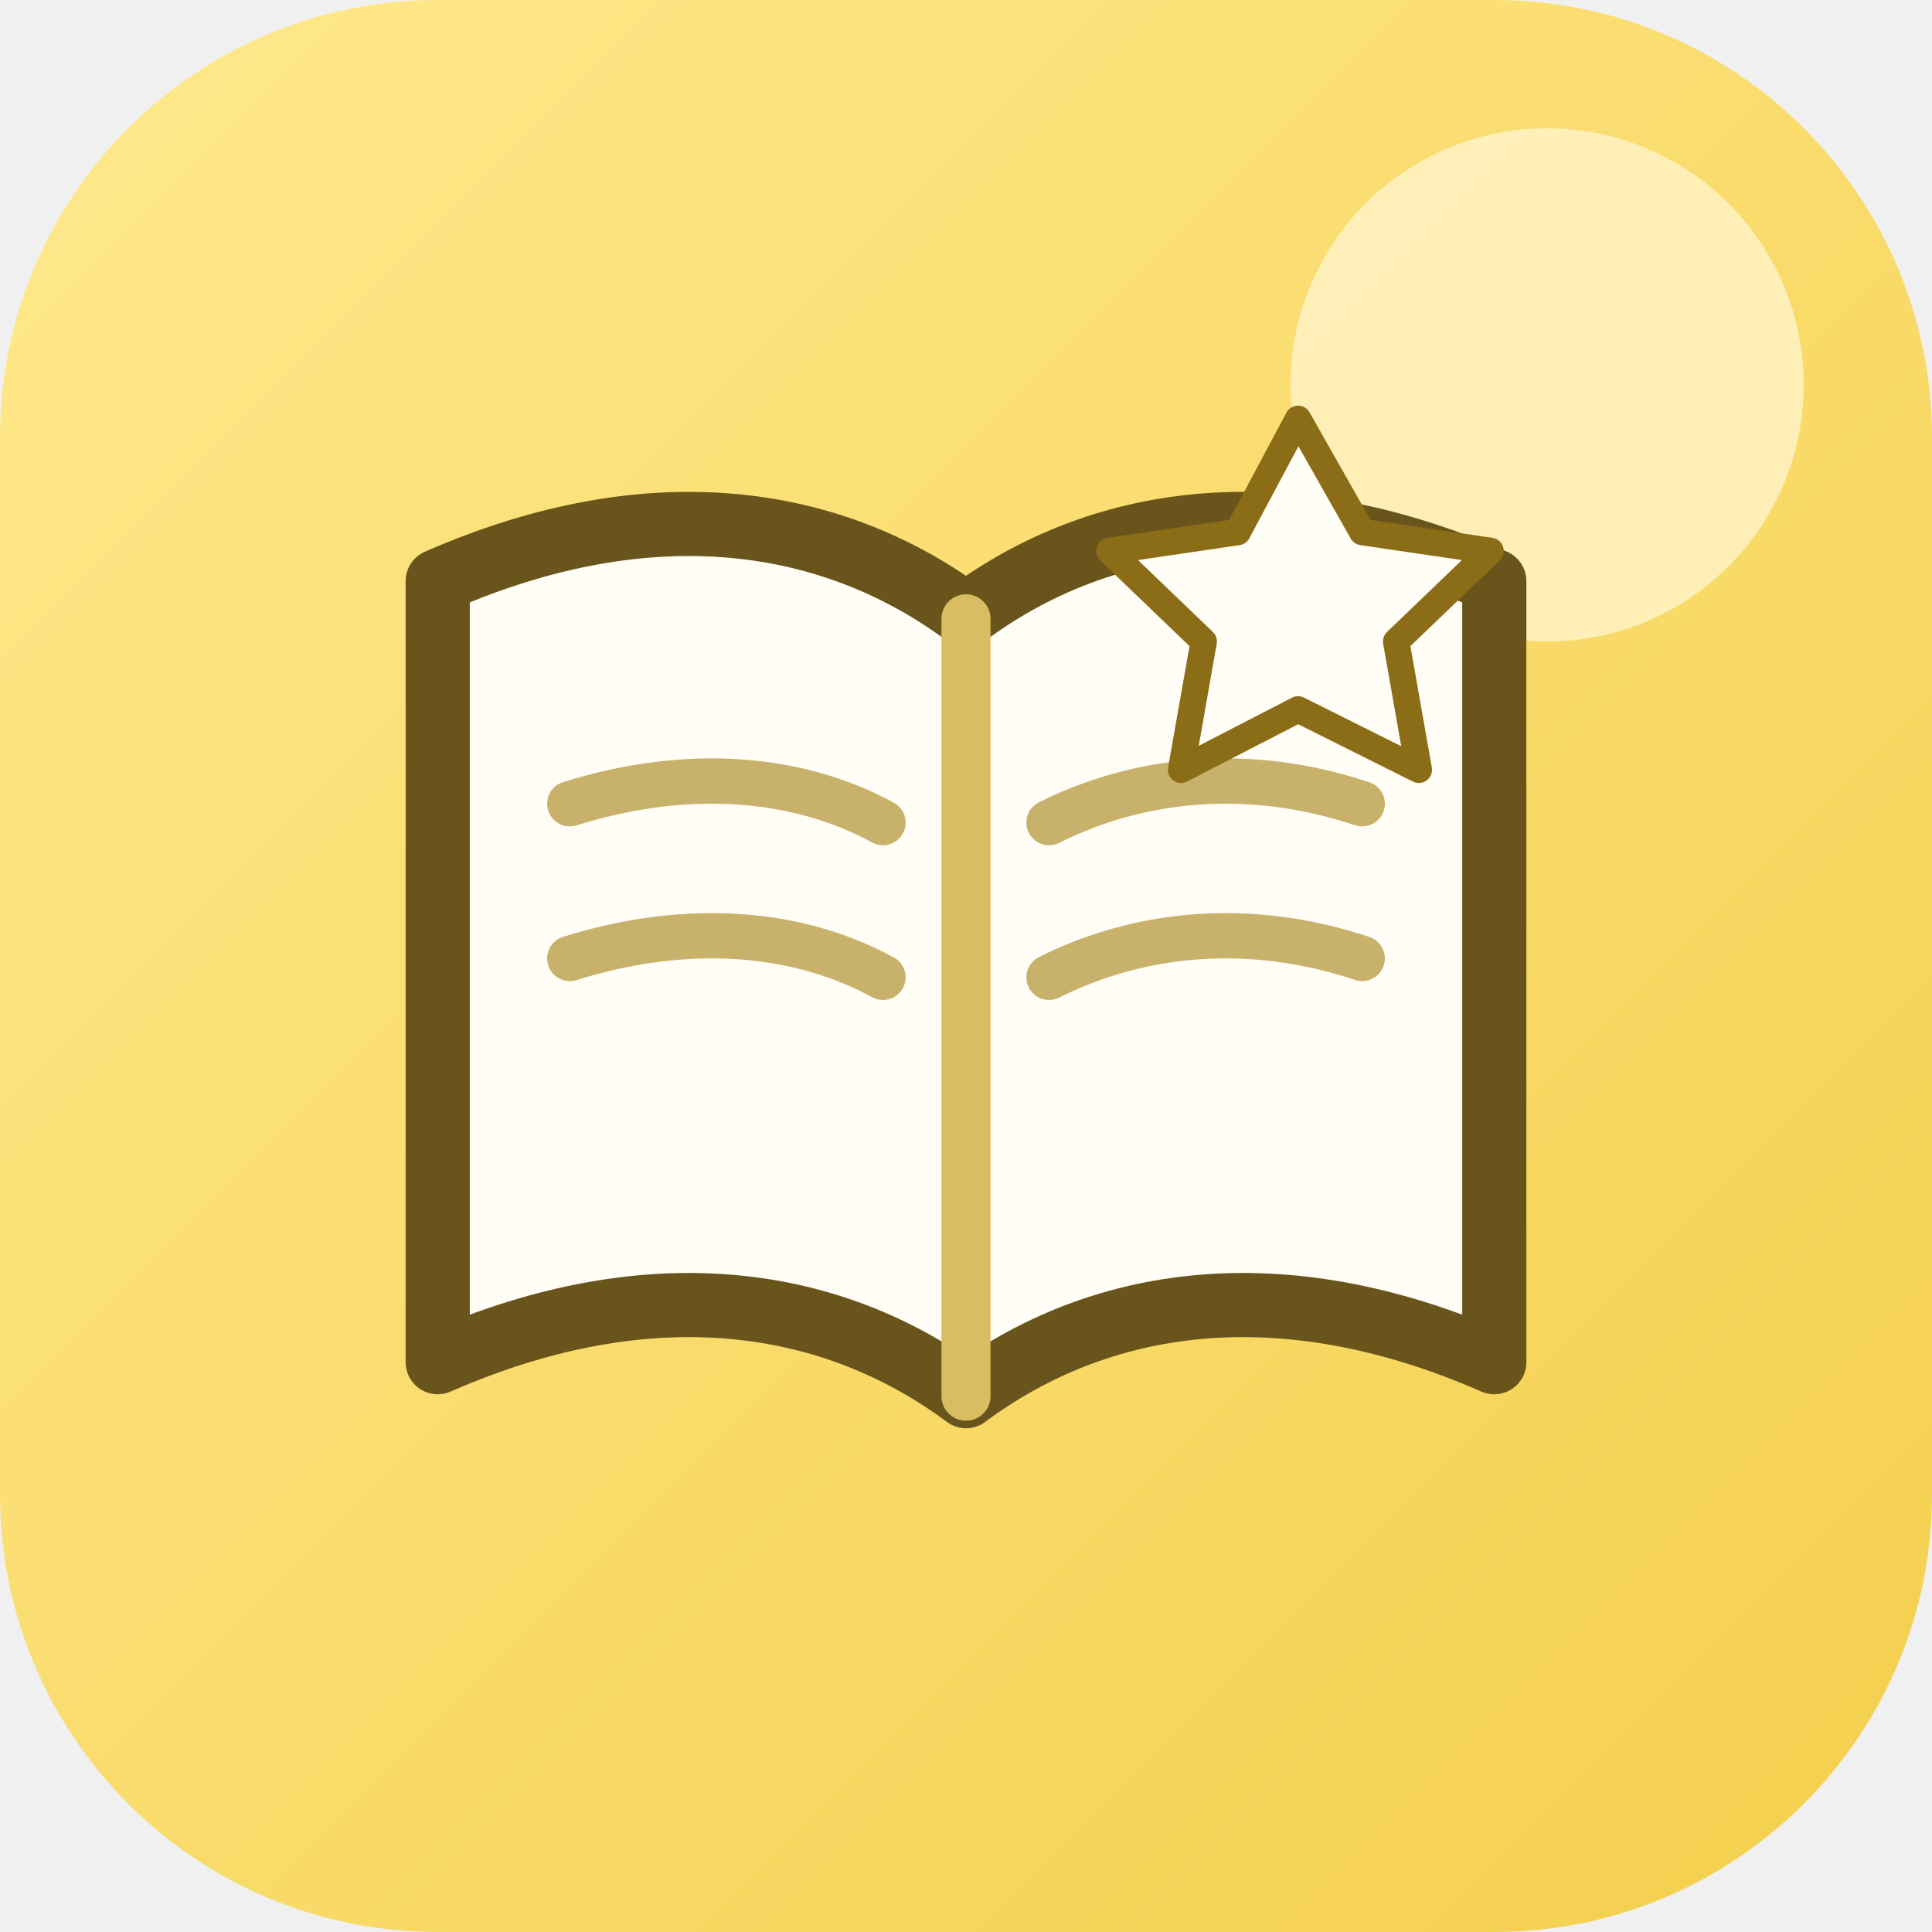
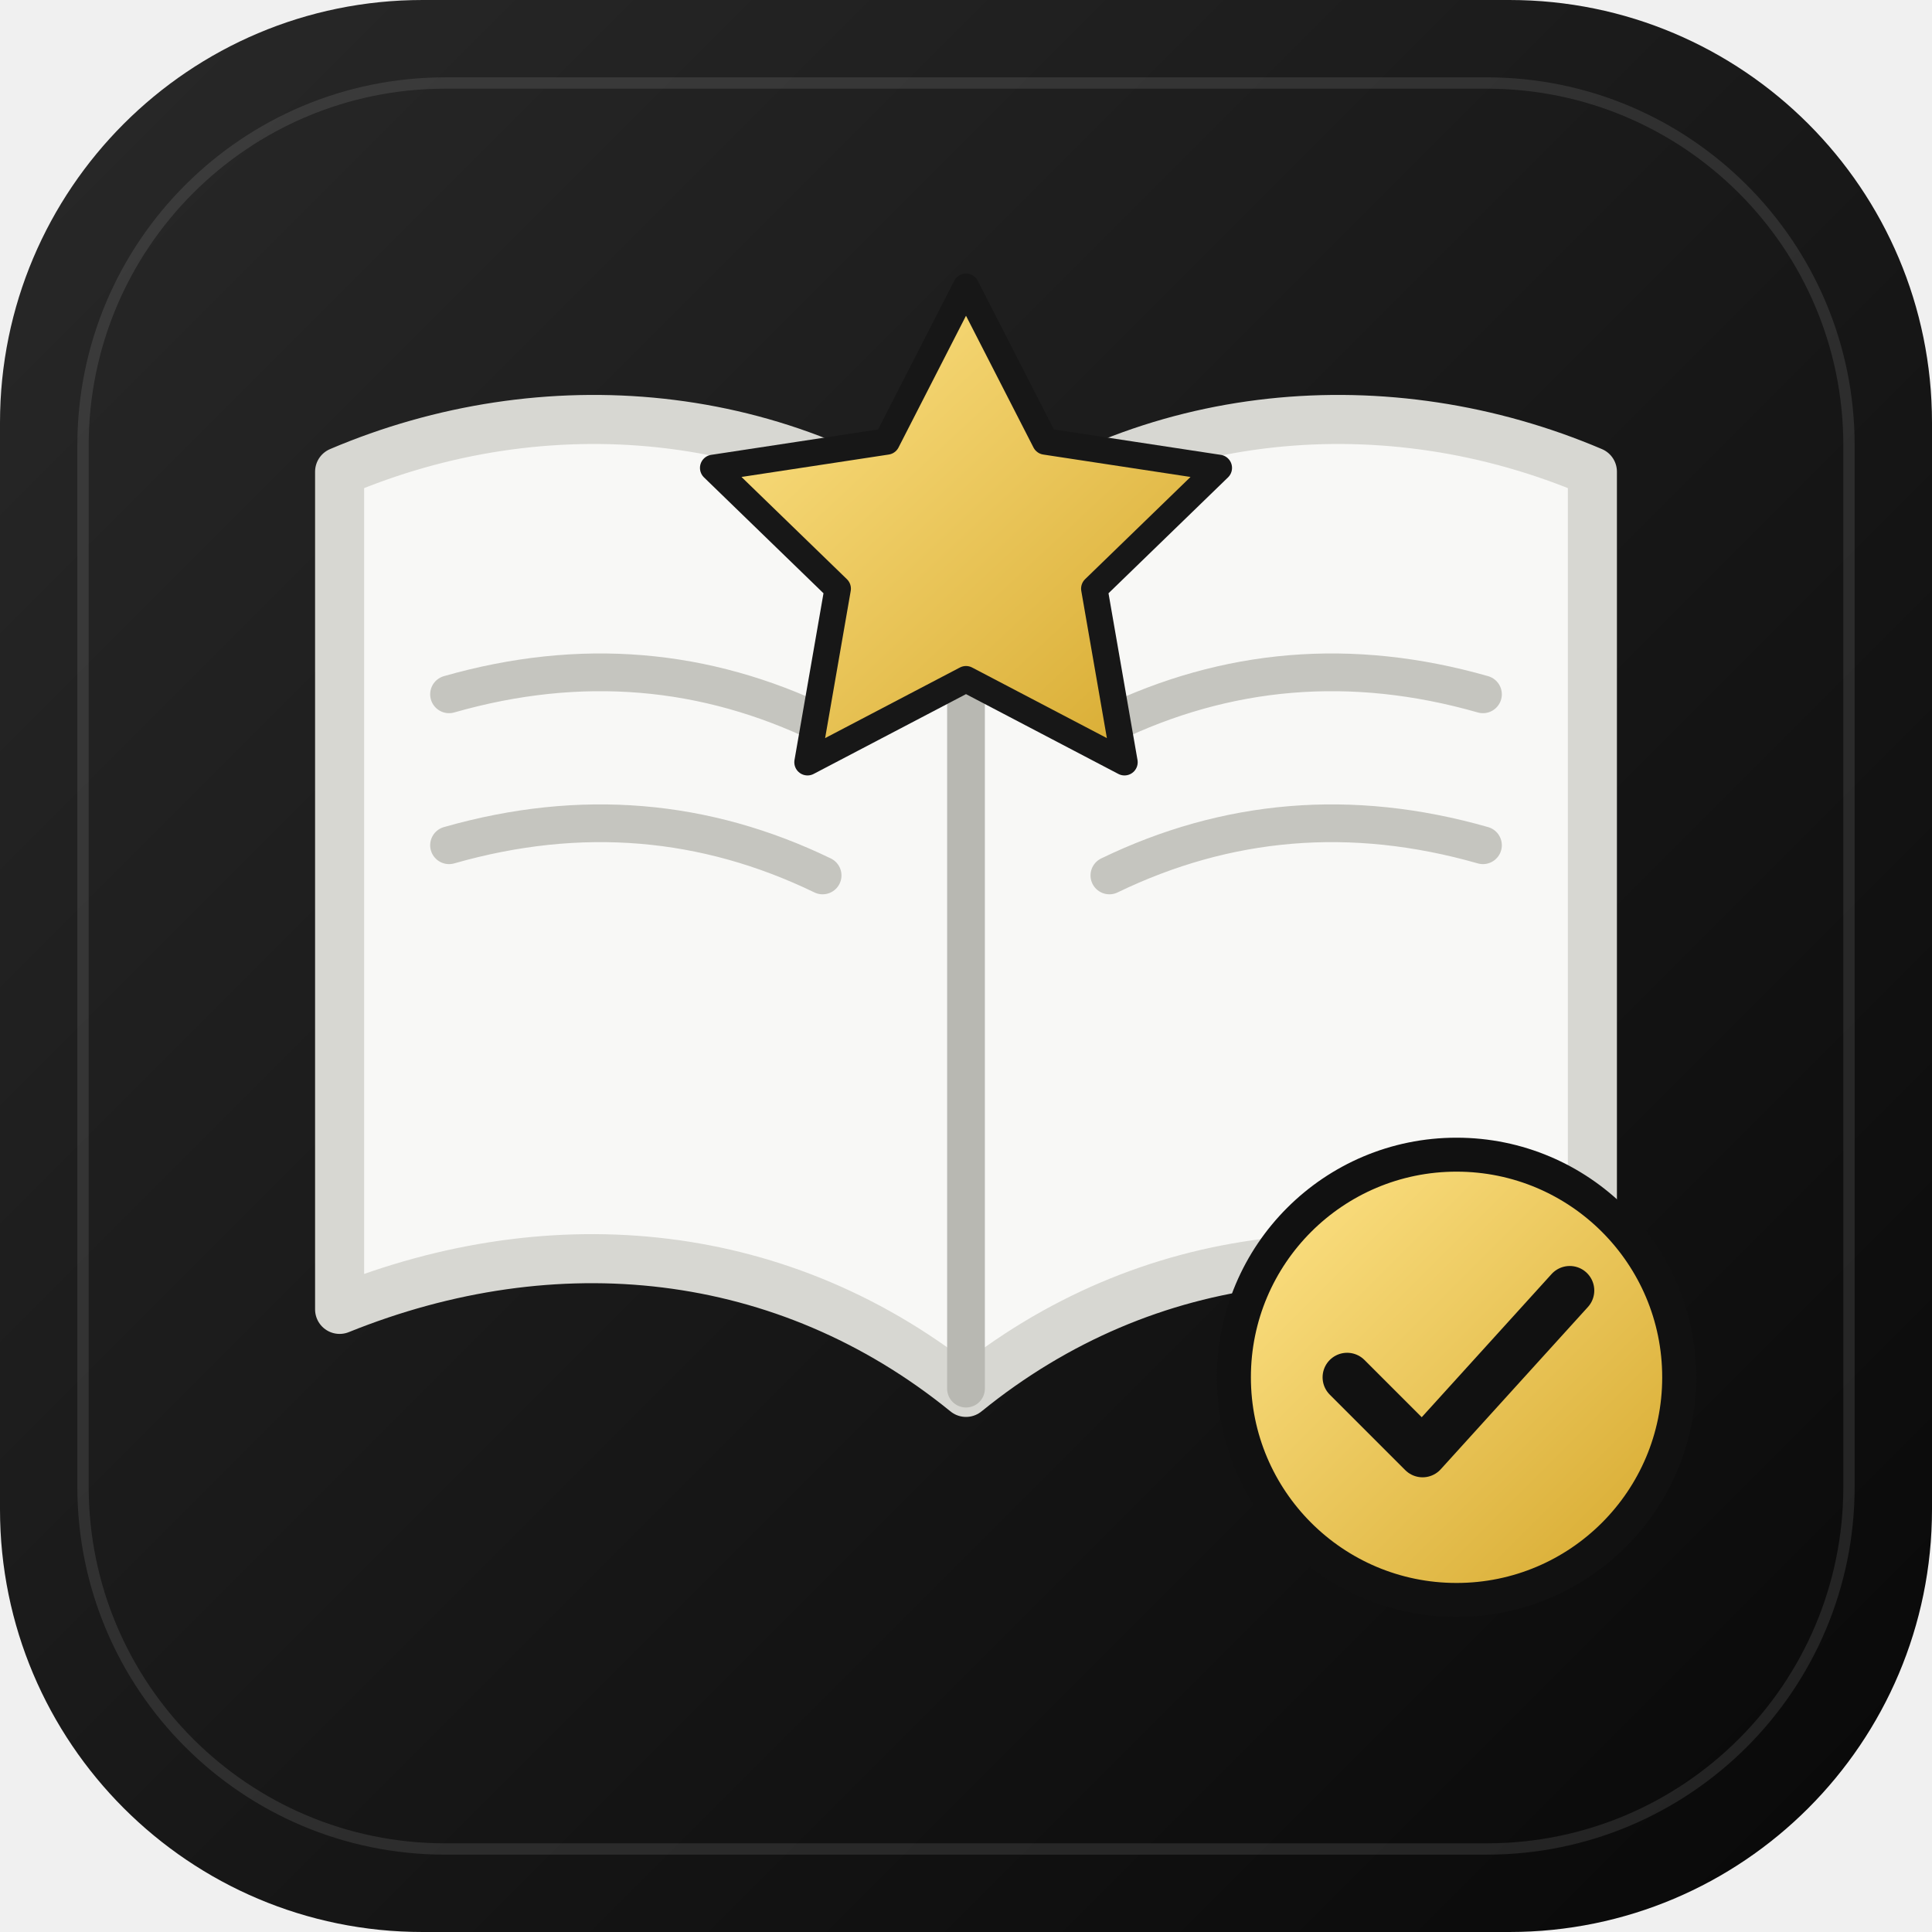
<svg xmlns="http://www.w3.org/2000/svg" viewBox="0 0 512 512">
  <defs>
    <linearGradient id="bg" x1="0" y1="0" x2="1" y2="1">
-       <stop stop-color="#ffe98d" />
-       <stop offset="1" stop-color="#f4cf4d" />
+       <stop offset="0" stop-color="#292929" />
+       <stop offset="1" stop-color="#080808" />
+     </linearGradient>
+     <linearGradient id="gold" x1="0" y1="0" x2="1" y2="1">
+       <stop offset="0" stop-color="#ffe58a" />
+       <stop offset="1" stop-color="#d5a72b" />
    </linearGradient>
  </defs>
-   <rect width="512" height="512" rx="116" fill="url(#bg)" />
-   <circle cx="410" cy="102" r="68" fill="#fff5cf" opacity=".75" />
-   <path d="M116 154c57-25 105-17 140 9 35-26 83-34 140-9v207c-57-25-105-17-140 9-35-26-83-34-140-9z" fill="#fffdf5" stroke="#69551b" stroke-width="17" stroke-linejoin="round" />
-   <path d="M256 164v206" stroke="#d9bd63" stroke-width="13" stroke-linecap="round" />
-   <path d="M151 213c32-10 61-7 83 5M151 254c32-10 61-7 83 5M278 218c24-12 53-15 83-5M278 259c24-12 53-15 83-5" fill="none" stroke="#c8b16a" stroke-width="12" stroke-linecap="round" />
-   <path d="m344 111 17 30 34 5-25 24 6 34-32-16-31 16 6-34-25-24 34-5z" fill="#fffdf5" stroke="#8b6d18" stroke-width="7" stroke-linejoin="round" />
+   <rect width="512" height="512" rx="112" fill="url(#bg)" />
+   <rect x="22" y="22" width="468" height="468" rx="96" fill="none" stroke="#ffffff" stroke-opacity=".10" stroke-width="3" />
+   <path d="M256 145c-48-38-112-43-166-20v222c57-23 118-17 166 22 48-39 109-45 166-22V125c-54-23-118-18-166 20Z" fill="#f8f8f6" stroke="#d7d7d2" stroke-width="13" stroke-linejoin="round" />
+   <path d="M256 147v221" stroke="#b8b8b2" stroke-width="10" stroke-linecap="round" />
+   <path d="M119 184c35-10 68-7 99 8M119 224c35-10 68-7 99 8M294 192c31-15 64-18 99-8M294 232c31-15 64-18 99-8" fill="none" stroke="#c5c5bf" stroke-width="10" stroke-linecap="round" />
+   <path d="M256 76 277 117 323 124 290 156 298 202 256 180 214 202 222 156 189 124 235 117Z" fill="url(#gold)" stroke="#171717" stroke-width="7" stroke-linejoin="round" />
+   <circle cx="386" cy="365" r="59" fill="url(#gold)" stroke="#111" stroke-width="9" />
+   <path d="m357 365 20 20 39-43" fill="none" stroke="#111" stroke-width="13" stroke-linecap="round" stroke-linejoin="round" />
</svg>
